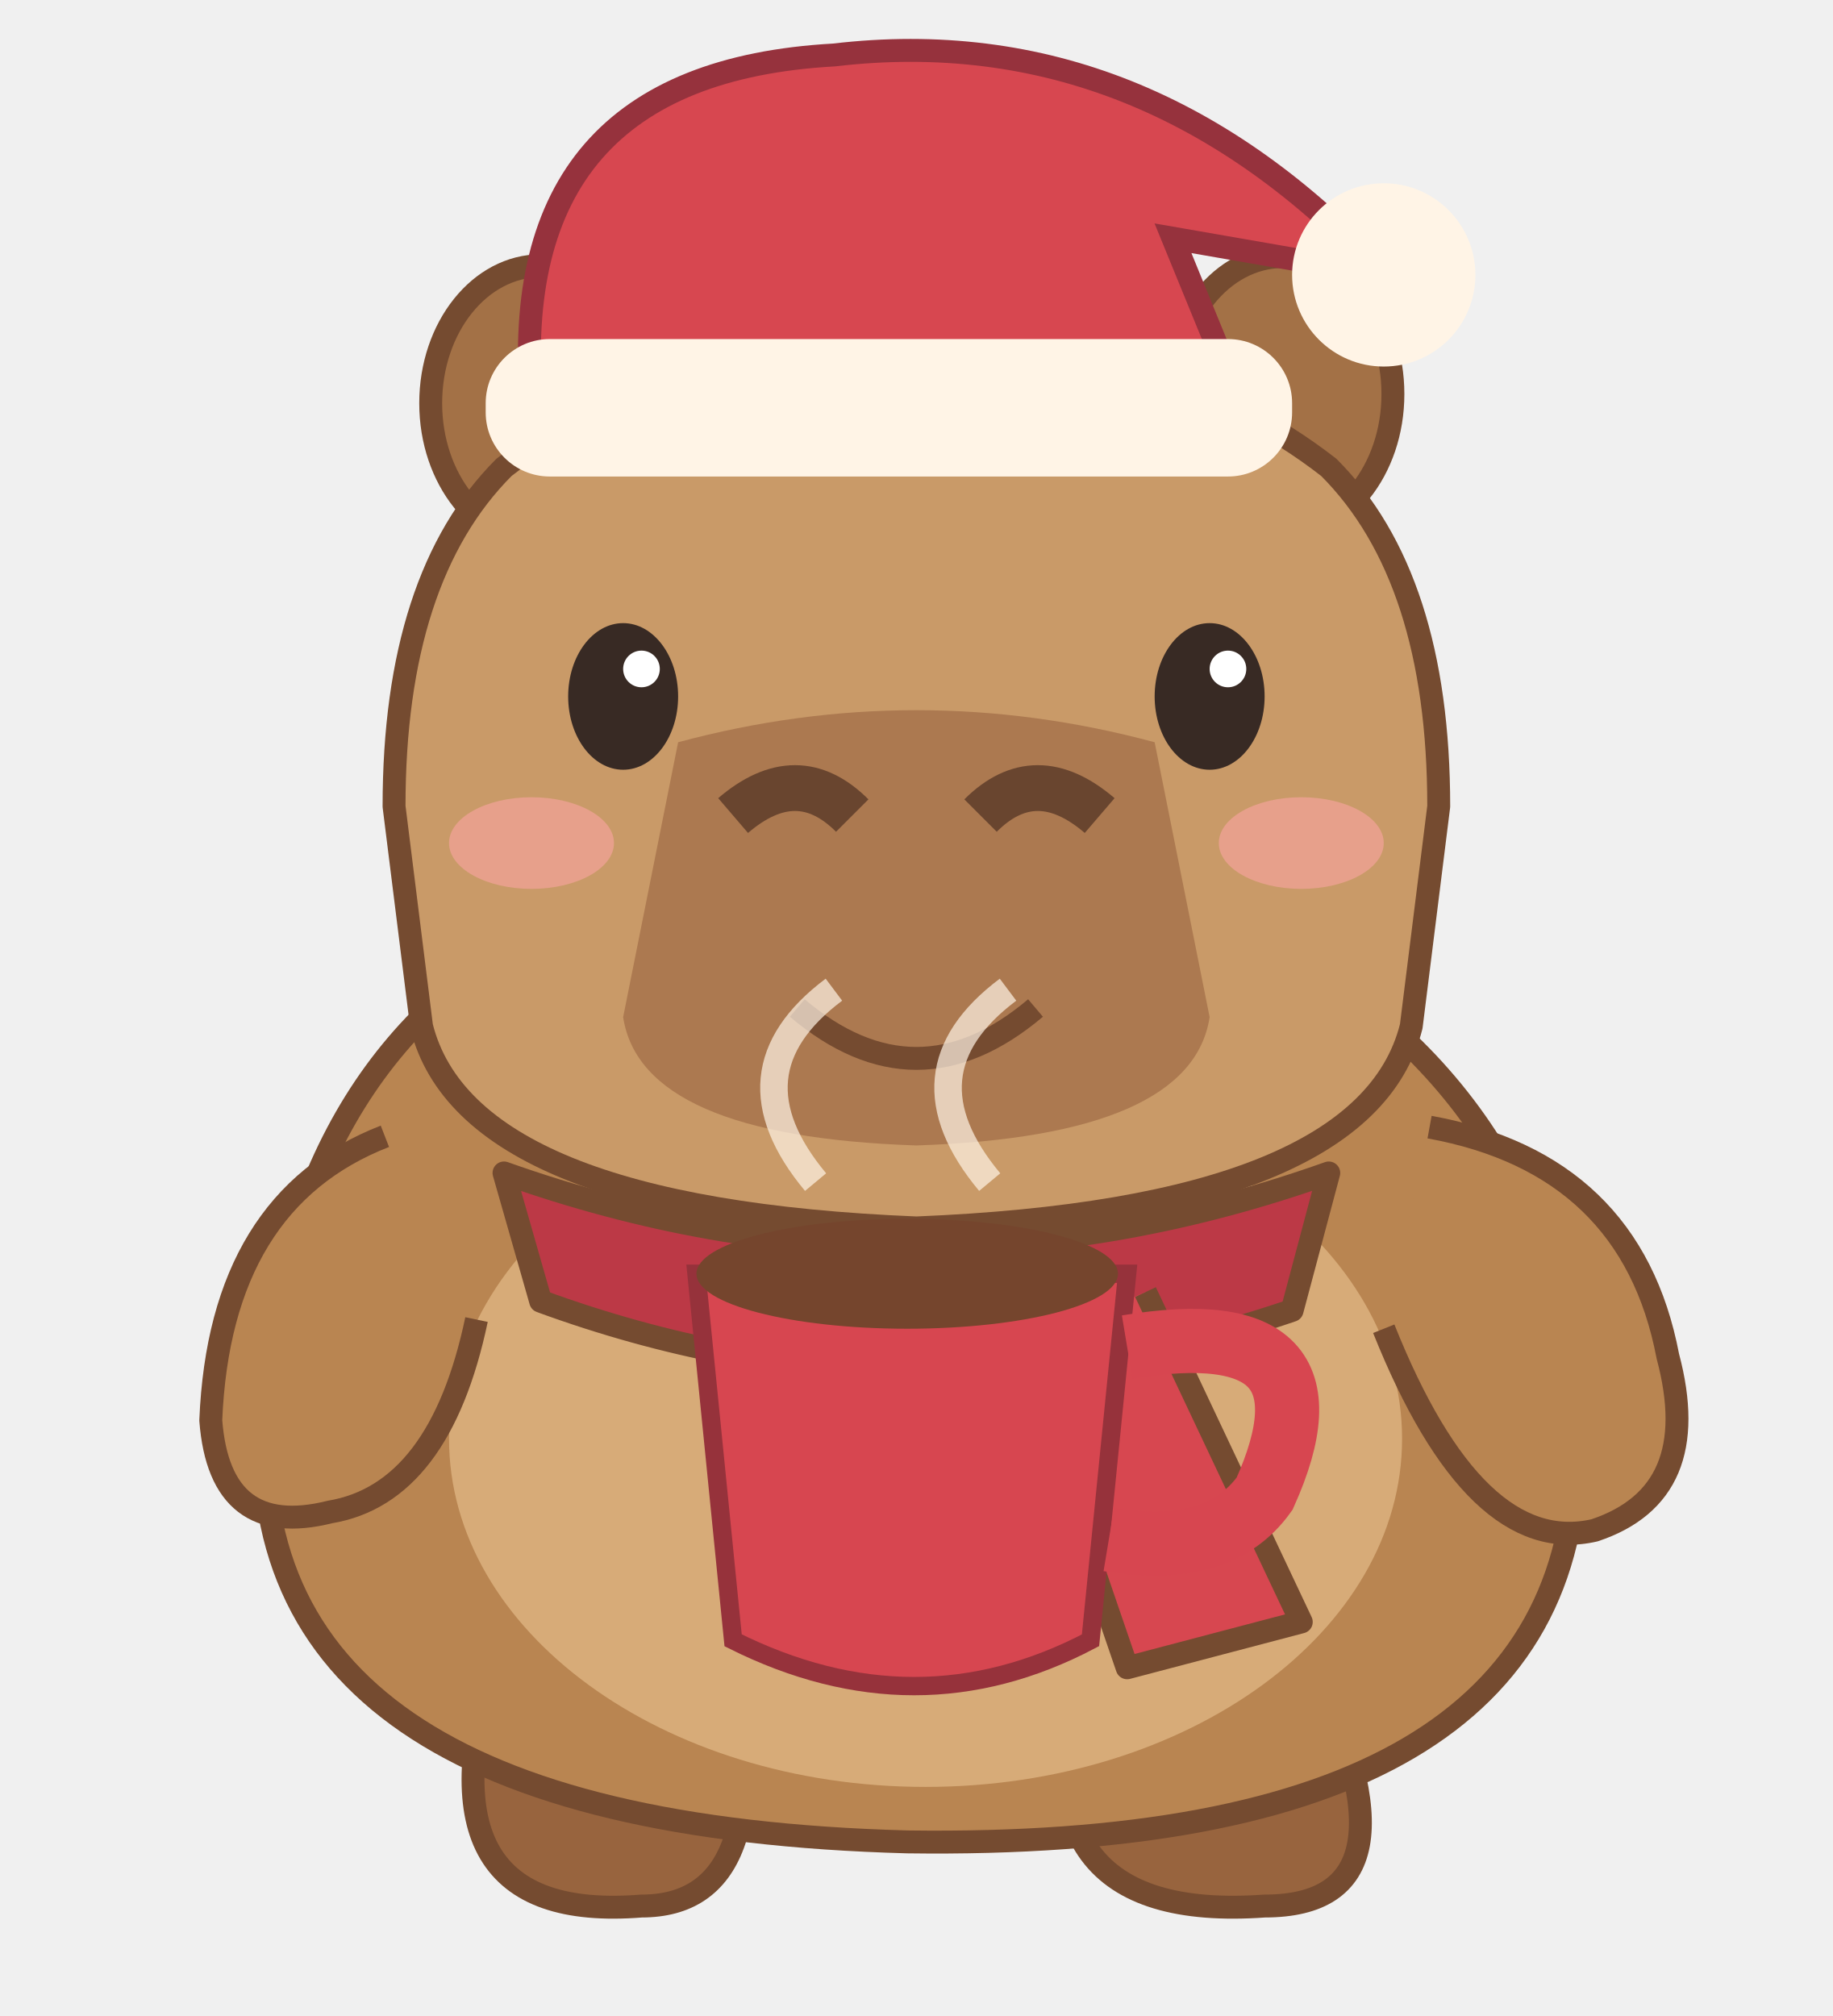
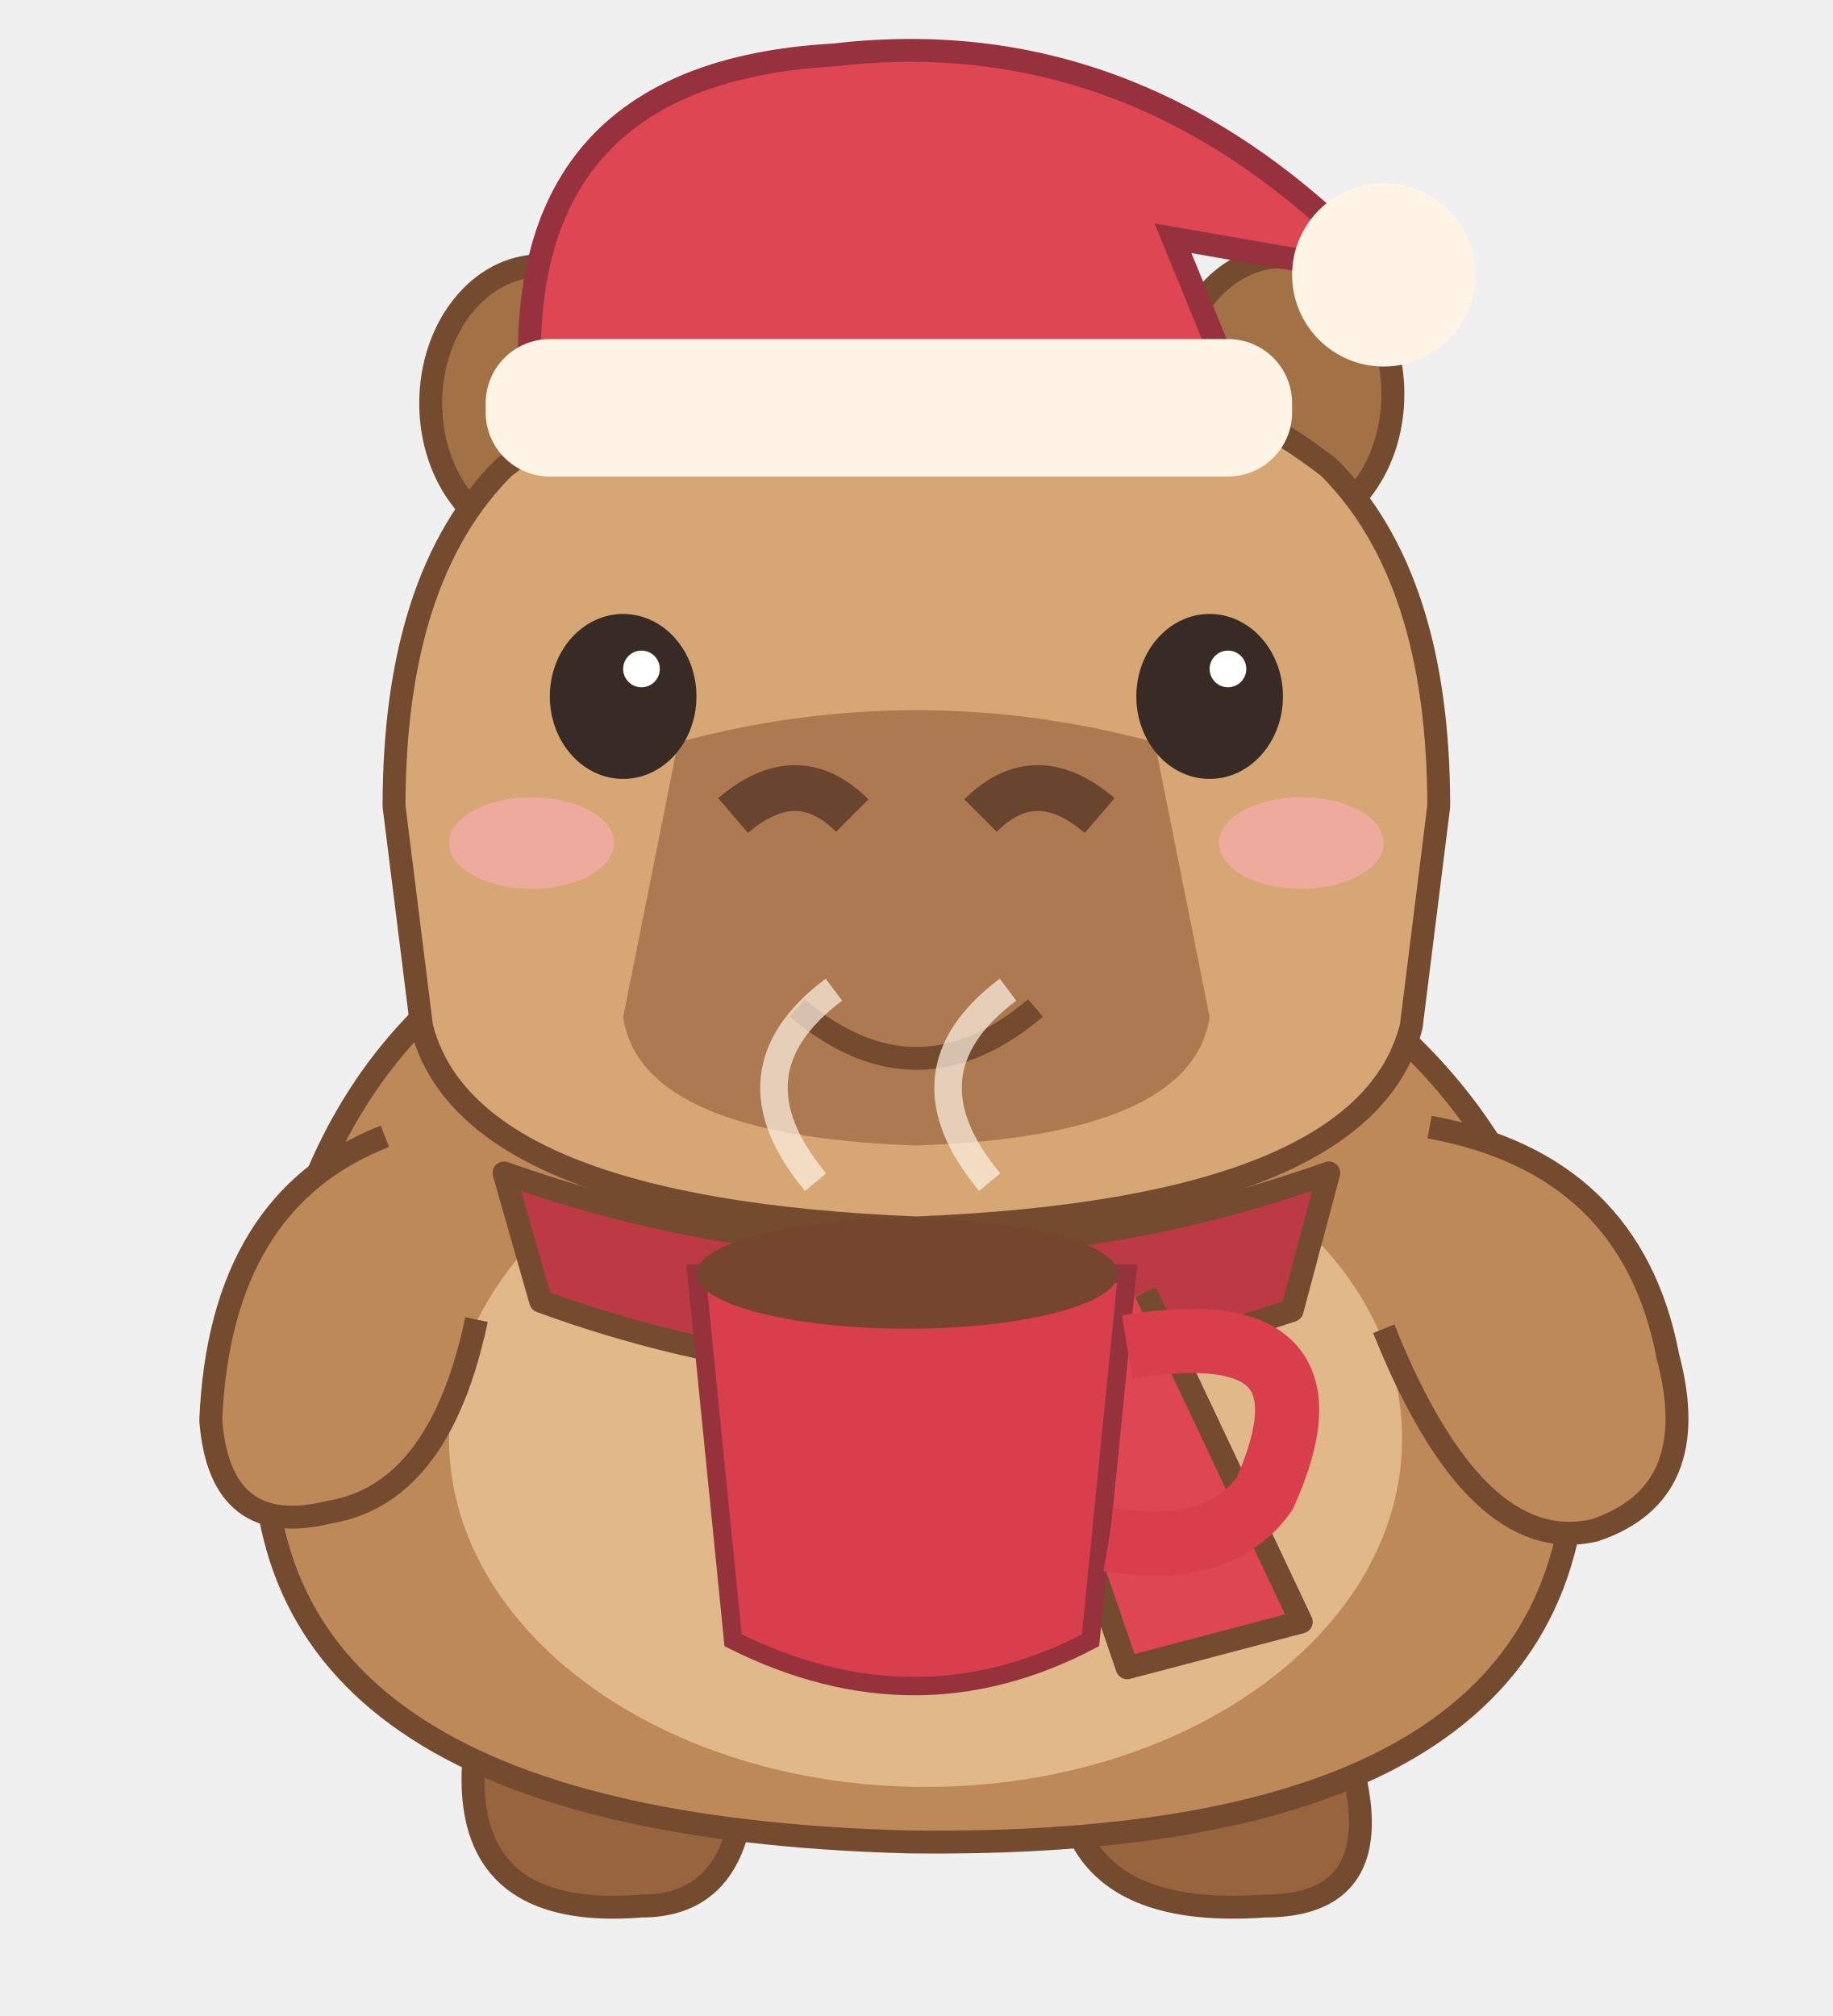
<svg xmlns="http://www.w3.org/2000/svg" viewBox="0 0 200 220">
  <g stroke="#754b30" stroke-width="2.5" stroke-linejoin="round">
    <path class="bt-step" d="M54 181Q45 210 70 208Q85 208 80 181Z" fill="#98643e" />
    <path class="bt-step2" d="M118 181Q110 210 138 208Q156 208 143 181Z" fill="#98643e" />
-     <path d="M62 100Q32 114 29 153Q25 199 99 201Q172 202 172 158Q171 120 137 102Z" fill="#b98551" />
-     <ellipse cx="101" cy="157" rx="52" ry="38" fill="#d7ab78" stroke="none" />
-     <path d="M42 124Q24 131 23 155Q24 168 36 165Q48 163 52 144" fill="#b98551" />
-     <path class="bt-wave" d="M156 123Q178 127 182 148Q186 163 174 167Q161 170 151 145" fill="#b98551" />
+     <path d="M62 100Q32 114 29 153Q25 199 99 201Q172 202 172 158Q171 120 137 102Z" fill="#bd8959" />
+     <ellipse cx="101" cy="157" rx="52" ry="38" fill="#e1b889" stroke="none" />
+     <path d="M42 124Q24 131 23 155Q24 168 36 165Q48 163 52 144" fill="#bd8959" />
+     <path class="bt-wave" d="M156 123Q178 127 182 148Q186 163 174 167Q161 170 151 145" fill="#bd8959" />
    <ellipse cx="59" cy="44" rx="12" ry="15" fill="#a37146" />
    <ellipse cx="140" cy="43" rx="12" ry="15" fill="#a37146" />
-     <path d="M55 51Q73 37 100 38Q127 37 145 51Q157 63 157 88L154 112Q149 132 100 134Q51 132 46 112L43 88Q43 63 55 51Z" fill="#c99a68" />
+     <path d="M55 51Q73 37 100 38Q127 37 145 51Q157 63 157 88L154 112Q149 132 100 134Q51 132 46 112L43 88Q43 63 55 51Z" fill="#d6a675" />
    <path d="M74 81Q100 74 126 81L132 111Q130 124 100 125Q70 124 68 111Z" fill="#ac7950" stroke="none" />
    <path d="M80 89Q87 83 93 89M107 89Q113 83 120 89" stroke="#69452f" stroke-width="5" fill="none" />
    <path d="M87 110Q100 121 113 110" fill="none" />
    <path d="M55 128Q100 144 145 128L141 143Q100 157 59 142Z" fill="#bc3946" />
-     <path d="M125 141L142 177L123 182L111 147" fill="#d74750" />
+     <path d="M125 141L142 177L123 182L111 147" fill="#df4653" />
  </g>
  <g fill="#382a24">
-     <ellipse cx="68" cy="76" rx="6" ry="8" />
-     <ellipse cx="132" cy="76" rx="6" ry="8" />
+     <ellipse cx="68" cy="76" rx="8" ry="9" />
+     <ellipse cx="132" cy="76" rx="8" ry="9" />
  </g>
  <g fill="white">
    <circle cx="70" cy="73" r="2" />
    <circle cx="134" cy="73" r="2" />
  </g>
-   <g fill="#e7a08b">
+   <g fill="#edaa9d">
    <ellipse cx="58" cy="92" rx="9" ry="5" />
    <ellipse cx="142" cy="92" rx="9" ry="5" />
  </g>
-   <path d="M58 44Q55 8 91 6Q125 2 151 30L128 26L137 48Z" fill="#d74750" stroke="#96323d" stroke-width="2.5" />
+   <path d="M58 44Q55 8 91 6Q125 2 151 30L128 26L137 48Z" fill="#df4653" stroke="#96323d" stroke-width="2.5" />
  <circle cx="151" cy="30" r="10" fill="#fff4e6" />
  <rect x="53" y="37" width="88" height="15" rx="7" fill="#fff4e6" />
  <g class="bt-new-float">
-     <path d="M76 139H123L119 179Q100 189 80 179Z" fill="#d74650" stroke="#96323b" stroke-width="2" />
+     <path d="M76 139H123L119 179Q100 189 80 179Z" fill="#d93e4c" stroke="#96323b" stroke-width="2" />
    <ellipse cx="99" cy="139" rx="23" ry="6" fill="#75452d" />
-     <path d="M123 147Q147 143 138 163Q133 170 121 168" fill="none" stroke="#d74650" stroke-width="7" />
+     <path d="M123 147Q147 143 138 163Q133 170 121 168" fill="none" stroke="#d93e4c" stroke-width="7" />
    <path d="M89 129Q79 117 91 108M108 129Q98 117 110 108" stroke="#fff4e6" stroke-width="3" fill="none" opacity=".7" />
  </g>
</svg>
